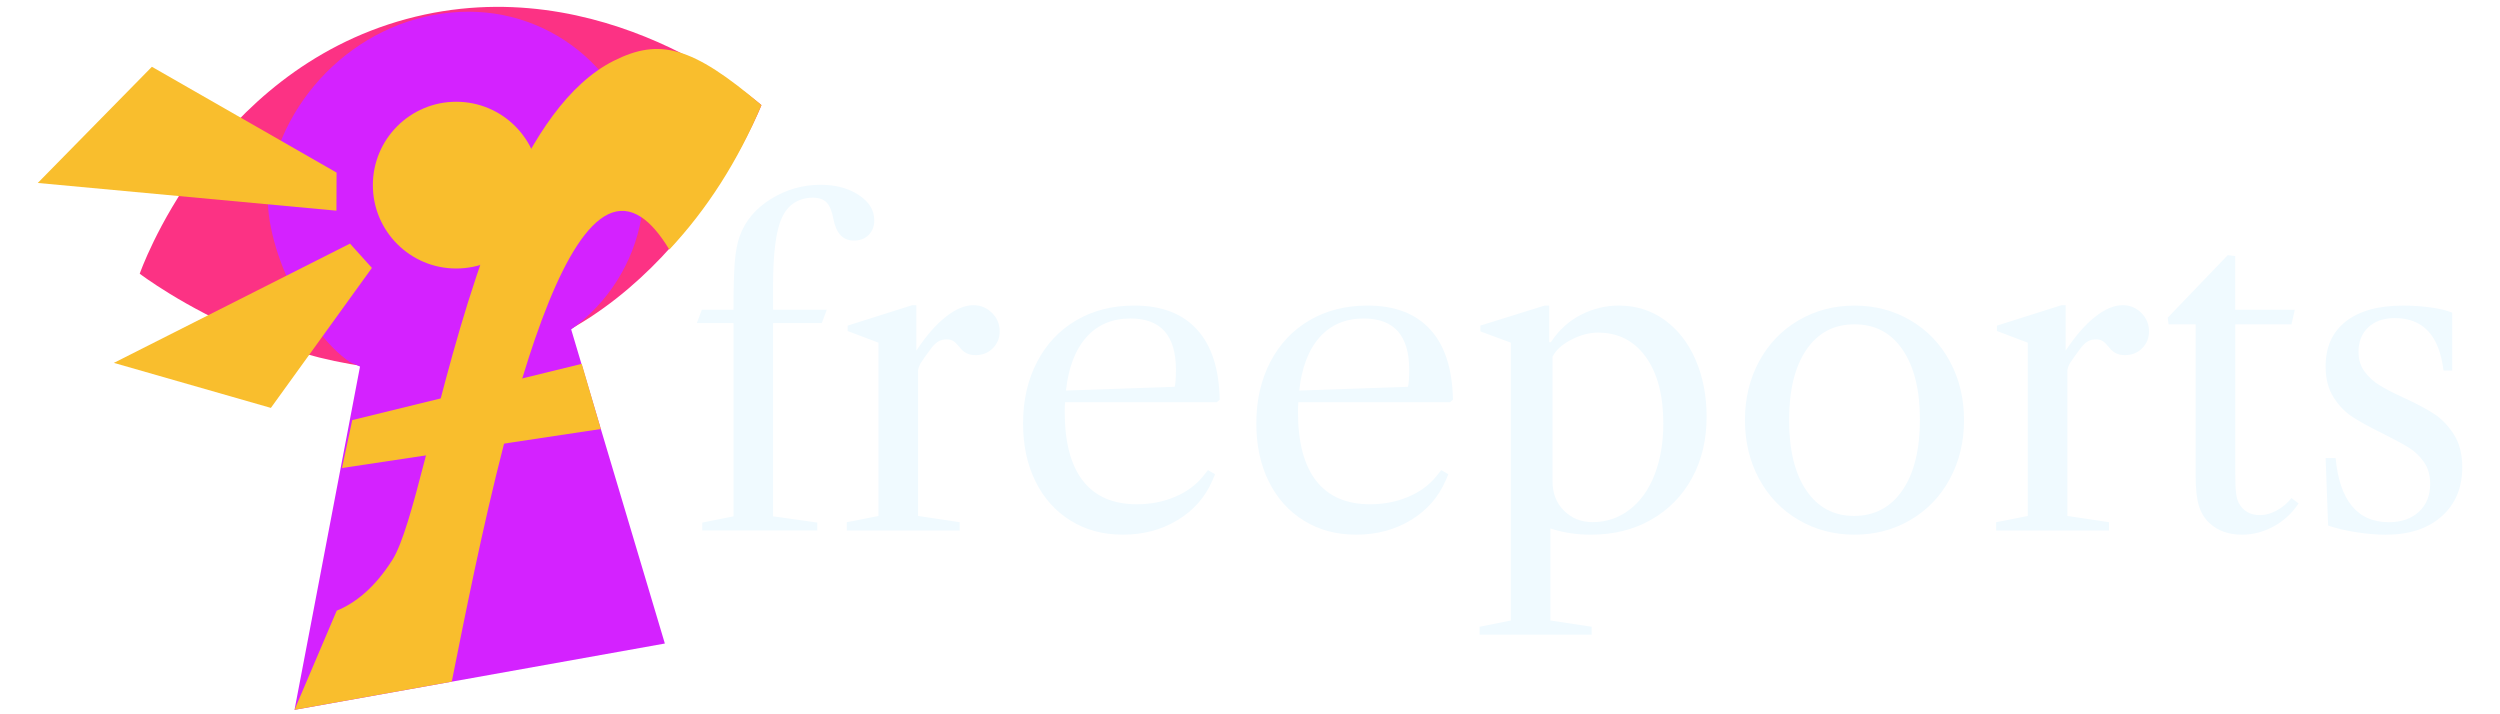
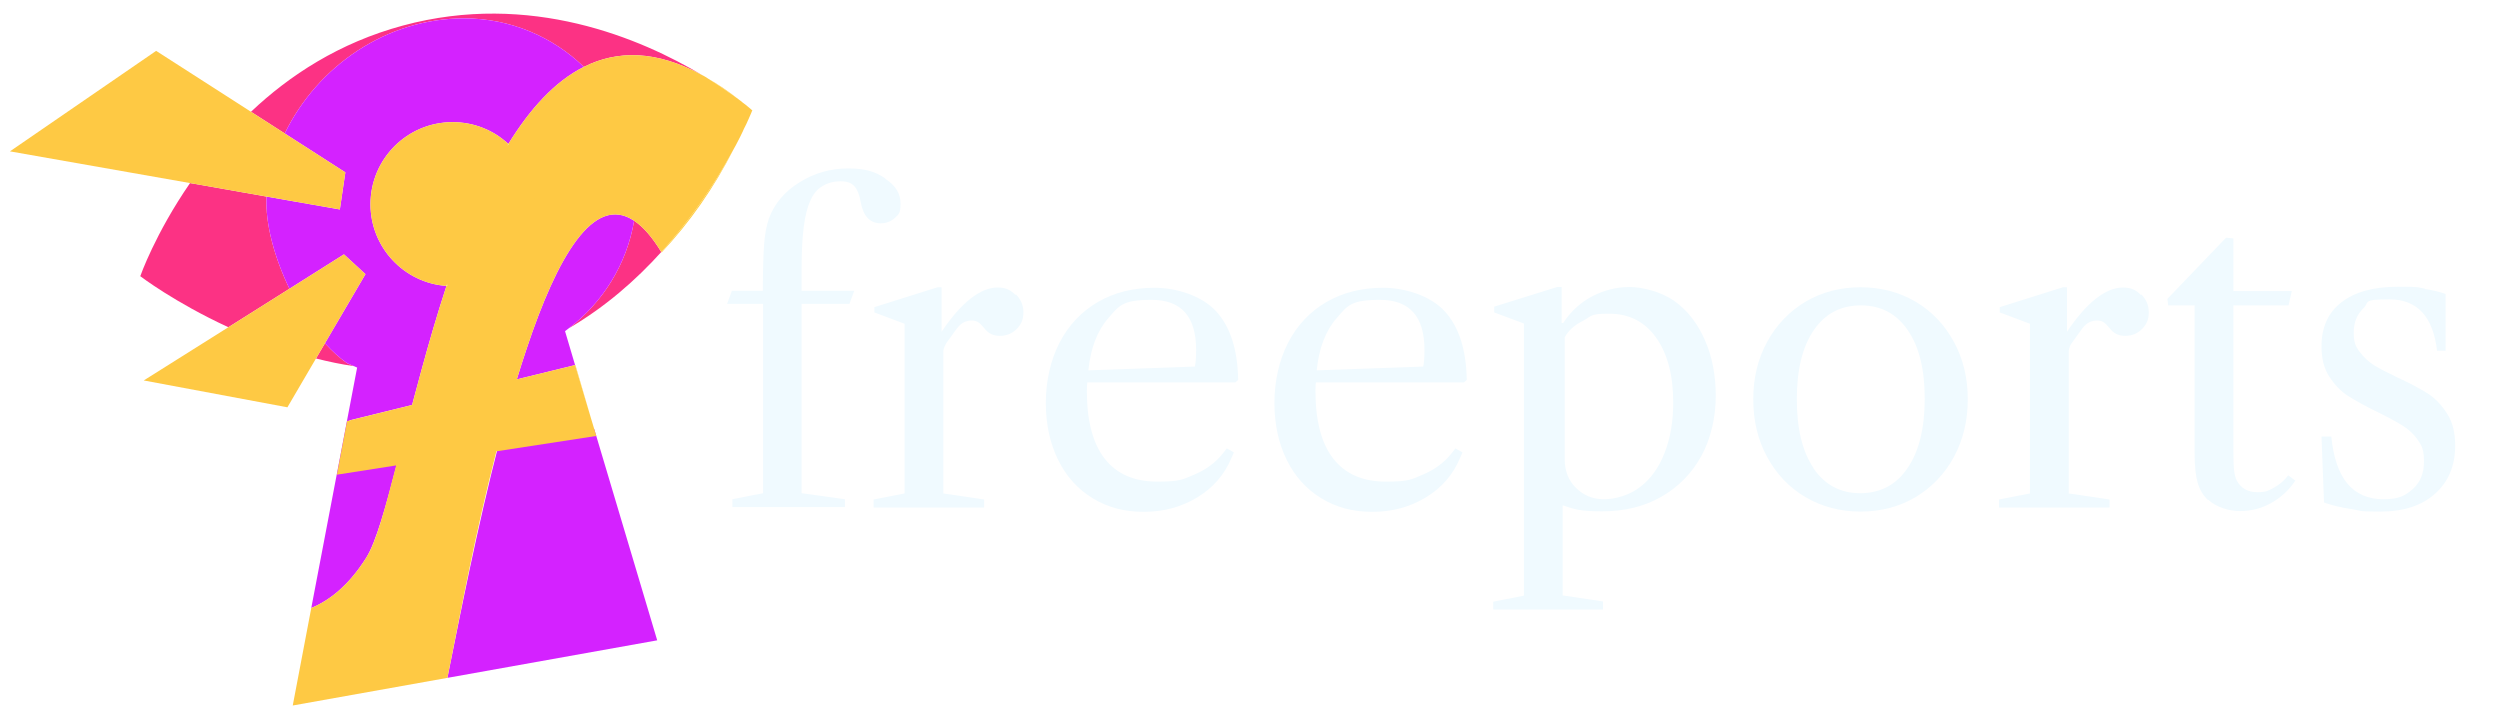
- <svg xmlns="http://www.w3.org/2000/svg" id="Livello_1" version="1.1" viewBox="0 0 992.82 283.46">
-   <defs id="defs2">
-     <style id="style1">
-       .st0 {
-         fill: none;
-       }
- 
-       .st1 {
-         fill: #d422ff;
-       }
- 
-       .st2 {
-         fill: #ffcd40;
-         opacity: .85;
-       }
- 
-       .st3 {
-         clip-path: url(#clippath-1);
-       }
- 
-       .st4 {
-         fill: #f9be2d;
-       }
- 
-       .st5 {
-         fill: #fc3284;
-       }
- 
-       .st6 {
-         clip-path: url(#clippath);
-       }
-     </style>
-     <clipPath id="clippath">
-       <path class="st0" d="M301.96,41.45S239.17-13.95,160.94,7.27C82.71,28.48,55.07,108.4,55.07,108.4c0,0,69.97,53.45,142.46,33.8,72.49-19.66,104.44-100.75,104.44-100.75Z" id="path1" />
-     </clipPath>
-     <clipPath id="clippath-1">
-       <path class="st0" d="M302.38,41.75S239.59-13.65,161.36,7.56C83.13,28.78,55.49,108.7,55.49,108.7c0,0,69.97,53.45,142.46,33.8,72.49-19.66,104.44-100.75,104.44-100.75Z" id="path2" />
-     </clipPath>
-   </defs>
-   <rect style="display:none;opacity:1;fill:#000000;fill-opacity:1;stroke:none;stroke-width:0.189;stroke-linecap:round;stroke-linejoin:round;stroke-opacity:1" id="rect17" width="1323.76" height="739.49" x="-109.825" y="-344.119" />
-   <circle class="st2" cx="181.05" cy="79.33" r="33.11" id="circle3" />
-   <g id="g12" style="stroke:none;stroke-opacity:1;fill:#f0faff;fill-opacity:1">
-     <path d="m 341,77.43 c 4.14,2.7 6.2,6.04 6.2,10.01 0,2.43 -0.74,4.38 -2.23,5.87 -1.49,1.49 -3.45,2.23 -5.87,2.23 -4.3,0 -7,-2.81 -8.11,-8.44 -0.55,-3.09 -1.43,-5.29 -2.65,-6.62 -1.21,-1.32 -3.09,-1.98 -5.62,-1.98 -2.53,0 -5.05,0.66 -7.2,1.98 -2.15,1.32 -3.83,3.37 -5.05,6.12 -2.32,4.96 -3.47,14.06 -3.47,27.3 v 9.1 h 21.34 l -1.98,5.29 h -19.35 v 76.76 l 17.54,2.48 v 3.14 h -45.66 v -3.14 l 12.41,-2.48 v -76.76 h -14.56 l 1.98,-5.29 h 12.57 c 0,-8.27 0.17,-14.53 0.5,-18.78 0.33,-4.24 0.99,-7.75 1.99,-10.5 2.2,-6.06 6.34,-10.97 12.41,-14.72 6.06,-3.75 12.63,-5.62 19.69,-5.62 5.96,0 11,1.35 15.14,4.05 z" id="path4" style="display:inline;fill:#f0faff;fill-opacity:1;stroke:none;stroke-opacity:1" />
-     <path d="M393.94,124.25c2.04,2.04,3.06,4.49,3.06,7.36,0,2.65-.91,4.88-2.73,6.7-1.82,1.82-4.11,2.73-6.87,2.73s-4.74-1.05-6.29-3.14c-.99-1.21-1.85-2.04-2.56-2.48-.72-.44-1.57-.66-2.56-.66-1.32,0-2.48.3-3.47.91-.99.61-2.04,1.68-3.14,3.23-1.88,2.54-3.09,4.25-3.64,5.13-.55.88-.94,1.88-1.16,2.98v57.9l16.54,2.48v3.31h-44.83v-3.31l12.57-2.48v-68.82l-12.24-4.63v-2.15l25.64-8.11h1.65v18.03c3.86-5.84,7.75-10.31,11.66-13.4,3.91-3.09,7.58-4.63,11-4.63,2.87,0,5.32,1.02,7.36,3.06Z" id="path5" style="stroke:none;stroke-opacity:1;fill:#f0faff;fill-opacity:1" />
-     <path d="M423,159.73c-.11.77-.17,2.04-.17,3.81,0,12.13,2.42,21.29,7.28,27.46,4.85,6.18,11.97,9.26,21.34,9.26,5.4,0,10.42-.96,15.05-2.9,4.63-1.93,8.38-4.66,11.25-8.19l1.98-2.48,2.81,1.65-.99,2.32c-2.87,6.73-7.5,12.02-13.89,15.88-6.4,3.86-13.62,5.79-21.67,5.79s-14.75-1.85-20.76-5.54c-6.01-3.69-10.67-8.88-13.98-15.55-3.31-6.67-4.96-14.36-4.96-23.08,0-9.15,1.85-17.29,5.54-24.4,3.69-7.11,8.88-12.63,15.55-16.54,6.67-3.91,14.36-5.87,23.08-5.87,10.81,0,19.11,3.17,24.9,9.51,5.79,6.34,8.79,15.63,9.02,27.87l-1.16.99h-60.21ZM431.43,133.93c-4.41,4.96-7.11,12.02-8.11,21.17l43.18-1.49c.33-1.32.5-3.58.5-6.78,0-13.57-6.01-20.35-18.03-20.35-7.28,0-13.12,2.48-17.54,7.44Z" id="path6" style="stroke:none;stroke-opacity:1;fill:#f0faff;fill-opacity:1" />
-     <path d="M515.63,159.73c-.11.77-.17,2.04-.17,3.81,0,12.13,2.42,21.29,7.28,27.46,4.85,6.18,11.97,9.26,21.34,9.26,5.4,0,10.42-.96,15.05-2.9,4.63-1.93,8.38-4.66,11.25-8.19l1.98-2.48,2.81,1.65-.99,2.32c-2.87,6.73-7.5,12.02-13.89,15.88-6.4,3.86-13.62,5.79-21.67,5.79s-14.75-1.85-20.76-5.54c-6.01-3.69-10.67-8.88-13.98-15.55-3.31-6.67-4.96-14.36-4.96-23.08,0-9.15,1.85-17.29,5.54-24.4,3.69-7.11,8.88-12.63,15.55-16.54,6.67-3.91,14.36-5.87,23.08-5.87,10.81,0,19.11,3.17,24.9,9.51,5.79,6.34,8.79,15.63,9.02,27.87l-1.16.99h-60.21ZM524.07,133.93c-4.41,4.96-7.11,12.02-8.11,21.17l43.18-1.49c.33-1.32.5-3.58.5-6.78,0-13.57-6.01-20.35-18.03-20.35-7.28,0-13.12,2.48-17.54,7.44Z" id="path7" style="stroke:none;stroke-opacity:1;fill:#f0faff;fill-opacity:1" />
-     <path d="M632.09,248.9v3.14h-44.5v-3.14l12.41-2.48v-110.34l-12.08-4.47v-2.32l25.48-7.94h1.82v14.56h.66c3.2-4.85,7.2-8.49,11.99-10.92,4.8-2.42,9.79-3.64,14.97-3.64,6.84,0,12.9,1.9,18.2,5.71,5.29,3.81,9.4,9.07,12.32,15.8,2.92,6.73,4.38,14.28,4.38,22.66,0,9.16-1.93,17.26-5.79,24.32-3.86,7.06-9.26,12.57-16.21,16.54-6.95,3.97-14.94,5.96-23.99,5.96-5.74,0-11.08-.83-16.05-2.48v36.56l16.38,2.48ZM647.15,202.41c4.3-3.31,7.61-7.94,9.93-13.9,2.32-5.96,3.47-12.74,3.47-20.35,0-11.14-2.32-19.93-6.95-26.39-4.63-6.45-10.97-9.68-19.02-9.68-3.42,0-6.95.94-10.59,2.81-3.64,1.88-6.12,4.14-7.44,6.78v49.46c0,4.74,1.51,8.63,4.55,11.66,3.03,3.03,6.81,4.55,11.33,4.55,5.51,0,10.42-1.65,14.72-4.96Z" id="path8" style="stroke:none;stroke-opacity:1;fill:#f0faff;fill-opacity:1" />
-     <path d="M758.72,127.23c6.67,3.92,11.88,9.35,15.63,16.29,3.75,6.95,5.62,14.72,5.62,23.32s-1.88,16.38-5.62,23.33c-3.75,6.95-8.96,12.38-15.63,16.29-6.67,3.92-14.09,5.87-22.25,5.87s-15.58-1.96-22.25-5.87c-6.67-3.91-11.88-9.35-15.63-16.29-3.75-6.95-5.62-14.72-5.62-23.33s1.87-16.38,5.62-23.32c3.75-6.95,8.96-12.38,15.63-16.29,6.67-3.91,14.09-5.87,22.25-5.87s15.58,1.96,22.25,5.87ZM717.37,194.8c4.58,6.73,10.89,10.09,18.94,10.09s14.56-3.39,19.19-10.17c4.63-6.78,6.95-16.13,6.95-28.04s-2.29-21.06-6.87-27.79c-4.58-6.73-10.95-10.09-19.11-10.09s-14.53,3.37-19.11,10.09c-4.58,6.73-6.86,16.05-6.86,27.96s2.29,21.23,6.86,27.96Z" id="path9" style="stroke:none;stroke-opacity:1;fill:#f0faff;fill-opacity:1" />
-     <path d="M850.37,124.25c2.04,2.04,3.06,4.49,3.06,7.36,0,2.65-.91,4.88-2.73,6.7s-4.11,2.73-6.87,2.73-4.74-1.05-6.29-3.14c-.99-1.21-1.85-2.04-2.56-2.48-.72-.44-1.57-.66-2.56-.66-1.32,0-2.48.3-3.47.91-.99.61-2.04,1.68-3.14,3.23-1.88,2.54-3.09,4.25-3.64,5.13-.55.88-.94,1.88-1.16,2.98v57.9l16.54,2.48v3.31h-44.83v-3.31l12.57-2.48v-68.82l-12.24-4.63v-2.15l25.64-8.11h1.65v18.03c3.86-5.84,7.75-10.31,11.66-13.4,3.91-3.09,7.58-4.63,11-4.63,2.87,0,5.32,1.02,7.36,3.06Z" id="path10" style="stroke:none;stroke-opacity:1;fill:#f0faff;fill-opacity:1" />
-     <path d="M877.41,207.71c-1.99-1.87-3.39-4.22-4.22-7.03-.83-2.81-1.24-6.75-1.24-11.83v-60.05h-10.75l-.33-2.65,23.82-24.81,2.98.33v21.34h23.66l-1.32,5.79h-22.33v58.56c0,3.97.11,6.81.33,8.52.22,1.71.6,3.06,1.16,4.05,1.76,3.09,4.52,4.63,8.27,4.63,2.21,0,4.44-.6,6.7-1.82,2.26-1.21,4.22-2.87,5.87-4.96l2.81,2.15c-2.54,3.86-5.82,6.89-9.84,9.1-4.03,2.2-8.24,3.31-12.65,3.31-5.29,0-9.59-1.55-12.9-4.63Z" id="path11" style="stroke:none;stroke-opacity:1;fill:#f0faff;fill-opacity:1" />
-     <path d="M965.33,122.1c3.58.5,6.42,1.19,8.52,2.07v22.99h-3.47c-1.65-13.9-8.11-20.84-19.35-20.84-4.41,0-7.91,1.21-10.5,3.64-2.59,2.43-3.89,5.68-3.89,9.76,0,3.09.8,5.71,2.4,7.86,1.6,2.15,3.56,3.94,5.87,5.38,2.32,1.43,5.51,3.09,9.59,4.96,5.07,2.32,9.12,4.47,12.16,6.45,3.03,1.98,5.65,4.71,7.86,8.19,2.21,3.47,3.31,7.8,3.31,12.99,0,8.16-2.73,14.67-8.19,19.52-5.46,4.85-12.88,7.28-22.25,7.28-3.53,0-7.42-.33-11.66-.99-4.25-.66-7.97-1.54-11.17-2.65l-.99-26.8h3.97c.77,8.38,2.92,14.72,6.45,19.02,3.53,4.3,8.44,6.45,14.72,6.45,4.96,0,8.93-1.38,11.91-4.14,2.98-2.76,4.47-6.45,4.47-11.08,0-3.42-.83-6.31-2.48-8.68-1.65-2.37-3.7-4.3-6.12-5.79-2.43-1.49-5.85-3.33-10.26-5.54-4.96-2.42-8.93-4.6-11.91-6.53-2.98-1.93-5.52-4.55-7.61-7.86-2.1-3.31-3.14-7.39-3.14-12.24,0-7.72,2.67-13.67,8.02-17.87,5.35-4.19,12.93-6.29,22.75-6.29,3.75,0,7.42.25,11,.74Z" id="path12" style="stroke:none;stroke-opacity:1;fill:#f0faff;fill-opacity:1" />
-   </g>
-   <g class="st3" clip-path="url(#clippath-1)" id="g13">
-     <path class="st5" d="M302.38,41.75S239.59-13.65,161.36,7.56C83.13,28.78,55.49,108.7,55.49,108.7c0,0,69.97,53.45,142.46,33.8,72.49-19.66,104.44-100.75,104.44-100.75Z" id="path13" />
-   </g>
-   <path class="st1" d="M264.04,255.56l-84.63,15.15-62.45,11.19,7.52-39.38,18.49-96.94-4.05-1.8c-18.3-12.53-36.1-49.95-31.99-72.08C113.96,33.86,147.62,4.65,186.09,4.65c18.77,0,35.82,7.44,48.35,19.54,13.16,12.66,21.32,30.46,21.32,50.15,0,4.07-.35,8.06-1.03,11.94-3.14,18.29-13.45,34.13-27.9,44.54l4.08,13.7,6.39,21.45,26.73,89.59Z" id="path14" />
-   <circle class="st4" cx="181.18" cy="73.52" r="33.11" id="circle14" />
-   <g id="g15">
-     <path class="st4" d="M302.39,41.75c-9.37,22.26-21.6,41.34-36.59,57.36-3.76-6.24-7.46-10.43-11.06-12.83-18.09-12.08-34.17,20.51-47.33,64-2.51,8.3-4.93,17.01-7.23,25.88-8.63,33.37-15.67,69.07-20.77,94.54l-62.45,11.19,16.76-39.38c7.07-2.87,14.93-8.78,22.17-20.28,3.96-6.29,8.04-21.08,12.91-39.95,1.76-6.76,3.61-14.04,5.59-21.65,13.51-51.71,33.28-118.31,69.29-136.45,18.12-9.12,31.09-5.96,58.7,17.56Z" id="path15" />
-     <polygon class="st4" points="135.81 185.87 238.61 170.37 231.03 144.49 139.89 166.83 135.81 185.87" id="polygon15" />
-   </g>
-   <polygon class="st4" points="147.69 106.4 107.57 161.99 45.22 144.11 138.99 96.74 147.69 106.4" id="polygon16" />
-   <polygon class="st4" points="133.61 83.67 15 72.66 60.32 26.52 133.66 68.54 133.61 83.67" id="polygon17" />
+ <svg xmlns="http://www.w3.org/2000/svg" width="993" height="284" viewBox="0 0 993 284" fill="none">
+   <path d="M351.6 71C355.7 73.6 357.7 76.9 357.7 80.8C357.7 84.7 357 85.1 355.5 86.5C354 87.9 352.1 88.7 349.8 88.7C345.6 88.7 342.9 85.9 341.9 80.4C341.4 77.4 340.5 75.2 339.3 73.9C338.1 72.6 336.3 72 333.8 72C331.3 72 328.9 72.6 326.7 73.9C324.5 75.2 322.9 77.2 321.8 79.9C319.5 84.8 318.4 93.7 318.4 106.6V115.5H339.3L337.4 120.7H318.4V195.9L335.6 198.3V201.4H290.9V198.3L303.1 195.9V120.7H288.8L290.7 115.5H303C303 107.4 303.2 101.3 303.5 97.1C303.8 92.9 304.5 89.5 305.4 86.8C307.6 80.9 311.6 76.1 317.6 72.4C323.5 68.7 330 66.9 336.9 66.9C343.8 66.9 347.7 68.2 351.7 70.9L351.6 71Z" fill="#F0FAFF" />
+   <path d="M403.5 116.9C405.5 118.9 406.5 121.3 406.5 124.1C406.5 126.9 405.6 128.9 403.8 130.7C402 132.5 399.8 133.4 397.1 133.4C394.4 133.4 392.5 132.4 390.9 130.3C389.9 129.1 389.1 128.3 388.4 127.9C387.7 127.5 386.9 127.3 385.9 127.3C384.9 127.3 383.5 127.6 382.5 128.2C381.5 128.8 380.5 129.8 379.4 131.4C377.6 133.9 376.4 135.6 375.8 136.4C375.3 137.3 374.9 138.2 374.7 139.3V196L390.9 198.4V201.6H347V198.4L359.3 196V128.6L347.3 124.1V122L372.4 114.1H374V131.8C377.8 126.1 381.6 121.7 385.4 118.7C389.2 115.7 392.8 114.2 396.2 114.2C399.6 114.2 401.4 115.2 403.4 117.2L403.5 116.9Z" fill="#F0FAFF" />
+   <path d="M431.9 151.6C431.8 152.4 431.7 153.6 431.7 155.3C431.7 167.2 434.1 176.2 438.8 182.2C443.6 188.3 450.5 191.3 459.7 191.3C468.9 191.3 469.9 190.4 474.4 188.5C478.9 186.6 482.6 183.9 485.4 180.5L487.3 178.1L490.1 179.7L489.1 182C486.3 188.6 481.8 193.8 475.5 197.6C469.2 201.4 462.2 203.3 454.3 203.3C446.4 203.3 439.9 201.5 434 197.9C428.1 194.3 423.5 189.2 420.3 182.7C417.1 176.2 415.4 168.6 415.4 160.1C415.4 151.6 417.2 143.2 420.8 136.2C424.4 129.2 429.5 123.8 436 120C442.5 116.2 450.1 114.3 458.6 114.3C467.1 114.3 477.3 117.4 483 123.6C488.7 129.8 491.6 138.9 491.8 150.9L490.7 151.9H431.7L431.9 151.6ZM440.2 126.4C435.9 131.3 433.2 138.2 432.3 147.1L474.6 145.6C474.9 144.3 475.1 142.1 475.1 139C475.1 125.7 469.2 119.1 457.4 119.1C445.6 119.1 444.5 121.5 440.2 126.4Z" fill="#F0FAFF" />
+   <path d="M522.7 151.6C522.6 152.4 522.5 153.6 522.5 155.3C522.5 167.2 524.9 176.2 529.6 182.2C534.4 188.3 541.3 191.3 550.5 191.3C559.7 191.3 560.7 190.4 565.2 188.5C569.7 186.6 573.4 183.9 576.2 180.5L578.1 178.1L580.9 179.7L579.9 182C577.1 188.6 572.6 193.8 566.3 197.6C560 201.4 553 203.3 545.1 203.3C537.2 203.3 530.7 201.5 524.8 197.9C518.9 194.3 514.3 189.2 511.1 182.7C507.9 176.2 506.2 168.6 506.2 160.1C506.2 151.6 508 143.2 511.6 136.2C515.2 129.2 520.3 123.8 526.8 120C533.3 116.2 540.9 114.3 549.4 114.3C557.9 114.3 568.1 117.4 573.8 123.6C579.5 129.8 582.4 138.9 582.6 150.9L581.5 151.9H522.5L522.7 151.6ZM530.9 126.4C526.6 131.3 523.9 138.2 523 147.1L565.3 145.6C565.6 144.3 565.8 142.1 565.8 139C565.8 125.7 559.9 119.1 548.1 119.1C536.3 119.1 535.2 121.5 530.9 126.4Z" fill="#F0FAFF" />
+   <path d="M636.7 239V242.1H593.1V239L605.3 236.6V128.5L593.5 124.1V121.8L618.5 114H620.3V128.3H620.9C624 123.5 628 120 632.6 117.6C637.3 115.2 642.2 114 647.3 114C652.4 114 659.9 115.9 665.1 119.6C670.3 123.3 674.3 128.5 677.2 135.1C680.1 141.7 681.5 149.1 681.5 157.3C681.5 165.5 679.6 174.2 675.8 181.1C672 188 666.7 193.4 659.9 197.3C653.1 201.2 645.3 203.1 636.4 203.1C627.5 203.1 625.5 202.3 620.7 200.7V236.5L636.7 238.9L636.7 239ZM651.5 193.4C655.7 190.2 659 185.6 661.2 179.8C663.5 174 664.6 167.3 664.6 159.9C664.6 149 662.3 140.4 657.8 134.1C653.3 127.8 647.1 124.6 639.2 124.6C631.3 124.6 632.4 125.5 628.8 127.4C625.2 129.2 622.8 131.5 621.5 134V182.4C621.5 187 623 190.9 626 193.8C629 196.8 632.7 198.3 637.1 198.3C641.5 198.3 647.3 196.7 651.5 193.4Z" fill="#F0FAFF" />
+   <path d="M760.8 119.8C767.3 123.6 772.4 129 776.1 135.8C779.8 142.6 781.6 150.2 781.6 158.6C781.6 167 779.8 174.6 776.1 181.5C772.4 188.3 767.3 193.6 760.8 197.5C754.3 201.3 747 203.2 739 203.2C731 203.2 723.7 201.3 717.2 197.5C710.7 193.7 705.6 188.3 701.9 181.5C698.2 174.7 696.4 167.1 696.4 158.6C696.4 150.1 698.2 142.6 701.9 135.8C705.6 129 710.7 123.7 717.2 119.8C723.7 116 731 114.1 739 114.1C747 114.1 754.3 116 760.8 119.8ZM720.3 186C724.8 192.6 731 195.9 738.9 195.9C746.8 195.9 753.2 192.6 757.7 185.9C762.2 179.3 764.5 170.1 764.5 158.4C764.5 146.7 762.3 137.8 757.8 131.2C753.3 124.6 747.1 121.3 739.1 121.3C731.1 121.3 724.9 124.6 720.4 131.2C715.9 137.8 713.7 146.9 713.7 158.6C713.7 170.3 715.9 179.4 720.4 186L720.3 186Z" fill="#F0FAFF" />
+   <path d="M850.5 116.9C852.5 118.9 853.5 121.3 853.5 124.1C853.5 126.9 852.6 128.9 850.8 130.7C849 132.5 846.8 133.4 844.1 133.4C841.4 133.4 839.5 132.4 837.9 130.3C836.9 129.1 836.1 128.3 835.4 127.9C834.7 127.5 833.9 127.3 832.9 127.3C831.9 127.3 830.5 127.6 829.5 128.2C828.5 128.8 827.5 129.8 826.4 131.4C824.6 133.9 823.4 135.6 822.8 136.4C822.2 137.2 821.9 138.2 821.7 139.3V196L837.9 198.4V201.6H794V198.4L806.3 196V128.6L794.3 124.1V122L819.4 114.1H821V131.8C824.8 126.1 828.6 121.7 832.4 118.7C836.2 115.7 839.8 114.2 843.2 114.2C846.6 114.2 848.4 115.2 850.4 117.2L850.5 116.9Z" fill="#F0FAFF" />
+   <path d="M877 198.6C875.1 196.8 873.7 194.5 872.9 191.7C872.1 188.9 871.7 185.1 871.7 180.1V121.3H861.2L860.9 118.7L884.2 94.4L887.1 94.7V115.6H910.3L909 121.3H887.1V178.7C887.1 182.6 887.2 185.4 887.4 187C887.6 188.7 888 190 888.5 191C890.2 194 892.9 195.5 896.6 195.5C900.3 195.5 900.9 194.9 903.2 193.7C905.4 192.5 907.3 190.9 908.9 188.8L911.7 190.9C909.2 194.7 906 197.6 902.1 199.8C898.2 202 894 203 889.7 203C885.4 203 880.3 201.5 877.1 198.5L877 198.6Z" fill="#F0FAFF" />
+   <path d="M963.1 114.8C966.6 115.3 969.4 116 971.4 116.8V139.3H968C966.4 125.7 960.1 118.9 949 118.9C937.9 118.9 941.3 120.1 938.7 122.5C936.2 124.9 934.9 128.1 934.9 132.1C934.9 136.1 935.7 137.7 937.3 139.8C938.9 141.9 940.8 143.7 943 145.1C945.3 146.5 948.4 148.1 952.4 150C957.4 152.3 961.3 154.4 964.3 156.3C967.3 158.2 969.8 160.9 972 164.3C974.2 167.7 975.2 171.9 975.2 177C975.2 185 972.5 191.4 967.2 196.1C961.9 200.9 954.6 203.2 945.4 203.2C936.2 203.2 938.1 202.9 934 202.2C929.8 201.6 926.2 200.7 923.1 199.6L922.1 173.4H926C926.8 181.6 928.9 187.8 932.3 192C935.8 196.2 940.6 198.3 946.7 198.3C952.8 198.3 955.4 196.9 958.4 194.2C961.4 191.5 962.8 187.9 962.8 183.3C962.8 178.7 962 177.1 960.4 174.8C958.8 172.5 956.8 170.6 954.4 169.1C952 167.6 948.7 165.8 944.4 163.7C939.5 161.3 935.7 159.2 932.7 157.3C929.7 155.4 927.3 152.8 925.2 149.6C923.1 146.4 922.1 142.4 922.1 137.6C922.1 130 924.7 124.2 930 120.1C935.2 116 942.7 113.9 952.3 113.9C961.9 113.9 959.6 114.1 963.1 114.6L963.1 114.8Z" fill="#F0FAFF" />
+   <path d="M114.97 114.692L90.708 129.973C69.315 120.118 55.718 109.702 55.718 109.702C55.718 109.702 61.581 92.862 75.49 72.717L105.865 78.081C105.303 88.933 109.045 102.405 114.97 114.692Z" fill="#FC3284" />
+   <path d="M140.605 145.441C135.428 144.692 130.376 143.632 125.511 142.385L129.066 136.334C131.935 139.515 134.929 142.197 137.86 144.256L140.605 145.441Z" fill="#FC3284" />
+   <path d="M278.943 29.868C260.668 19.889 245.2 19.889 231.915 26.562C219.566 14.65 202.788 7.29 184.326 7.29C153.703 7.29 126.135 26.126 113.099 53.008L99.69 44.4C114.97 29.93 134.804 16.957 160.002 10.159C210.647 -3.563 254.681 15.336 278.943 29.868Z" fill="#FC3284" />
+   <path d="M262.664 100.097C252.685 111.137 240.46 121.927 225.99 130.347C239.4 120.118 248.943 105.025 251.874 87.686C255.367 89.993 258.984 94.047 262.664 100.097Z" fill="#FC3284" />
+   <path d="M231.915 26.562C220.314 32.363 210.46 43.34 201.915 57.186C196.115 51.76 188.318 48.517 179.774 48.517C161.748 48.517 147.154 63.111 147.154 81.137C147.154 98.288 160.501 112.384 177.341 113.569C173.661 124.796 170.356 136.21 167.362 147.187C166.114 151.865 164.867 156.418 163.682 160.846L138.858 166.959L134.804 185.732L158.193 182.177C153.391 200.763 149.399 215.296 145.47 221.533C138.359 232.822 130.626 238.622 123.64 241.491L141.852 146.002L140.605 145.441L137.86 144.256C134.929 142.197 131.935 139.515 129.066 136.334L145.158 108.892L136.613 101.033L114.97 114.692C109.045 102.405 105.303 88.933 105.865 78.081L134.992 83.195L137.174 68.475L113.099 53.008C126.135 26.126 153.703 7.29 184.326 7.29C202.788 7.29 219.566 14.65 231.915 26.562Z" fill="#D422FF" />
+   <path d="M261.042 254.34L177.715 269.246C182.767 244.173 189.691 208.996 198.173 176.127L236.032 170.451L261.042 254.34Z" fill="#D422FF" />
+   <path d="M225.99 130.347C225.429 130.784 224.93 131.158 224.431 131.532L228.422 145.004L205.283 150.68C206.53 146.501 207.84 142.509 209.15 138.58C221.312 102.031 235.782 76.895 251.874 87.686C248.943 105.025 239.4 120.118 225.99 130.347Z" fill="#D422FF" />
+   <path d="M201.915 57.186C192.06 73.216 184.077 93.112 177.341 113.569C160.501 112.384 147.154 98.288 147.154 81.137C147.154 63.111 161.748 48.517 179.773 48.517C188.318 48.517 196.115 51.76 201.915 57.186Z" fill="#FEC944" />
+   <path d="M217 81.702C217 101.729 200.762 118 180.706 118C179.804 118 178.902 118 178 117.861C175 91 184 69 205.342 55C212.49 61.606 217 71.132 217 81.702Z" fill="#FEC944" />
+   <path d="M291.541 58.995C283.621 74.588 274.015 88.309 262.789 100.284C262.726 100.222 262.726 100.16 262.664 100.097C264.847 97.727 266.905 95.295 268.838 92.925C270.211 91.303 271.458 89.681 272.706 88.06C273.828 86.625 274.826 85.253 275.824 83.881C278.569 80.201 281.001 76.521 283.246 73.091C284.556 71.095 285.741 69.099 286.864 67.228C288.61 64.296 290.169 61.49 291.541 58.995Z" fill="#FFCD40" />
+   <path d="M293.475 39.536C292.914 39.099 292.29 38.662 291.666 38.226C291.043 37.727 290.356 37.29 289.608 36.791C287.3 35.107 284.494 33.236 281.375 31.303C285.242 33.486 289.296 36.23 293.475 39.536Z" fill="#FFCD40" />
+   <path d="M298.839 43.839C298.652 44.151 298.527 44.463 298.402 44.837C298.028 45.648 297.654 46.459 297.342 47.27C297.03 47.956 296.718 48.579 296.469 49.203C296.157 49.827 295.845 50.513 295.471 51.199C295.346 51.511 295.159 51.885 295.034 52.197C294.348 53.694 293.6 55.128 292.851 56.563C292.415 57.373 292.04 58.184 291.541 58.995C290.169 61.49 288.61 64.296 286.864 67.228C285.741 69.099 284.556 71.095 283.246 73.091C281.001 76.521 278.569 80.201 275.824 83.881C274.826 85.253 273.828 86.625 272.706 88.06C271.458 89.681 270.211 91.303 268.838 92.925C266.905 95.295 264.847 97.727 262.664 100.097C258.984 94.047 255.367 89.993 251.874 87.686C235.782 76.895 221.312 102.031 209.15 138.58C207.84 142.509 206.53 146.501 205.283 150.68L228.422 145.004L234.722 166.085L236.495 171.954L236.878 173.158L197.166 179.259C188.684 212.129 182.767 244.173 177.715 269.246L116.28 280.223L123.64 241.491C130.626 238.622 138.359 232.822 145.47 221.533C149.399 215.296 152.57 203.447 157.373 184.861L133.807 188.55L137.854 167.247L163.682 160.846C164.867 156.418 166.114 151.865 167.362 147.187C170.356 136.21 173.661 124.796 177.341 113.569C178.152 113.694 178.963 113.694 179.774 113.694C197.799 113.694 212.393 99.099 212.393 81.137C212.393 71.656 208.339 63.111 201.915 57.186C210.46 43.34 220.314 32.363 231.915 26.562C245.2 19.889 260.668 19.889 278.943 29.868C279.005 29.868 279.067 29.93 279.13 29.93C279.878 30.367 280.627 30.741 281.375 31.303C284.493 33.236 287.3 35.107 289.608 36.791C290.356 37.29 291.043 37.727 291.666 38.226C292.29 38.662 292.914 39.099 293.475 39.536C293.725 39.722 293.974 39.91 294.223 40.097C294.473 40.284 294.722 40.471 294.972 40.721C295.471 41.095 295.907 41.407 296.282 41.718C296.905 42.218 297.467 42.717 298.09 43.215C298.277 43.403 298.527 43.59 298.714 43.777C298.777 43.777 298.777 43.839 298.839 43.839Z" fill="#FEC944" />
+   <path d="M234.722 166.085L228.422 145.004L228.547 144.942L234.722 166.085Z" fill="#FFCD40" />
+   <path d="M145.158 108.892L129.066 136.334L125.511 142.385L114.16 161.782L57.091 151.116L90.708 129.973L114.97 114.692L136.613 101.033L145.158 108.892Z" fill="#FEC944" />
+   <path d="M137.174 68.475L134.992 83.195L105.865 78.081L75.49 72.717L3.951 60.118L62.018 20.201L99.69 44.4L113.099 53.008L137.174 68.475Z" fill="#FEC944" />
</svg>
